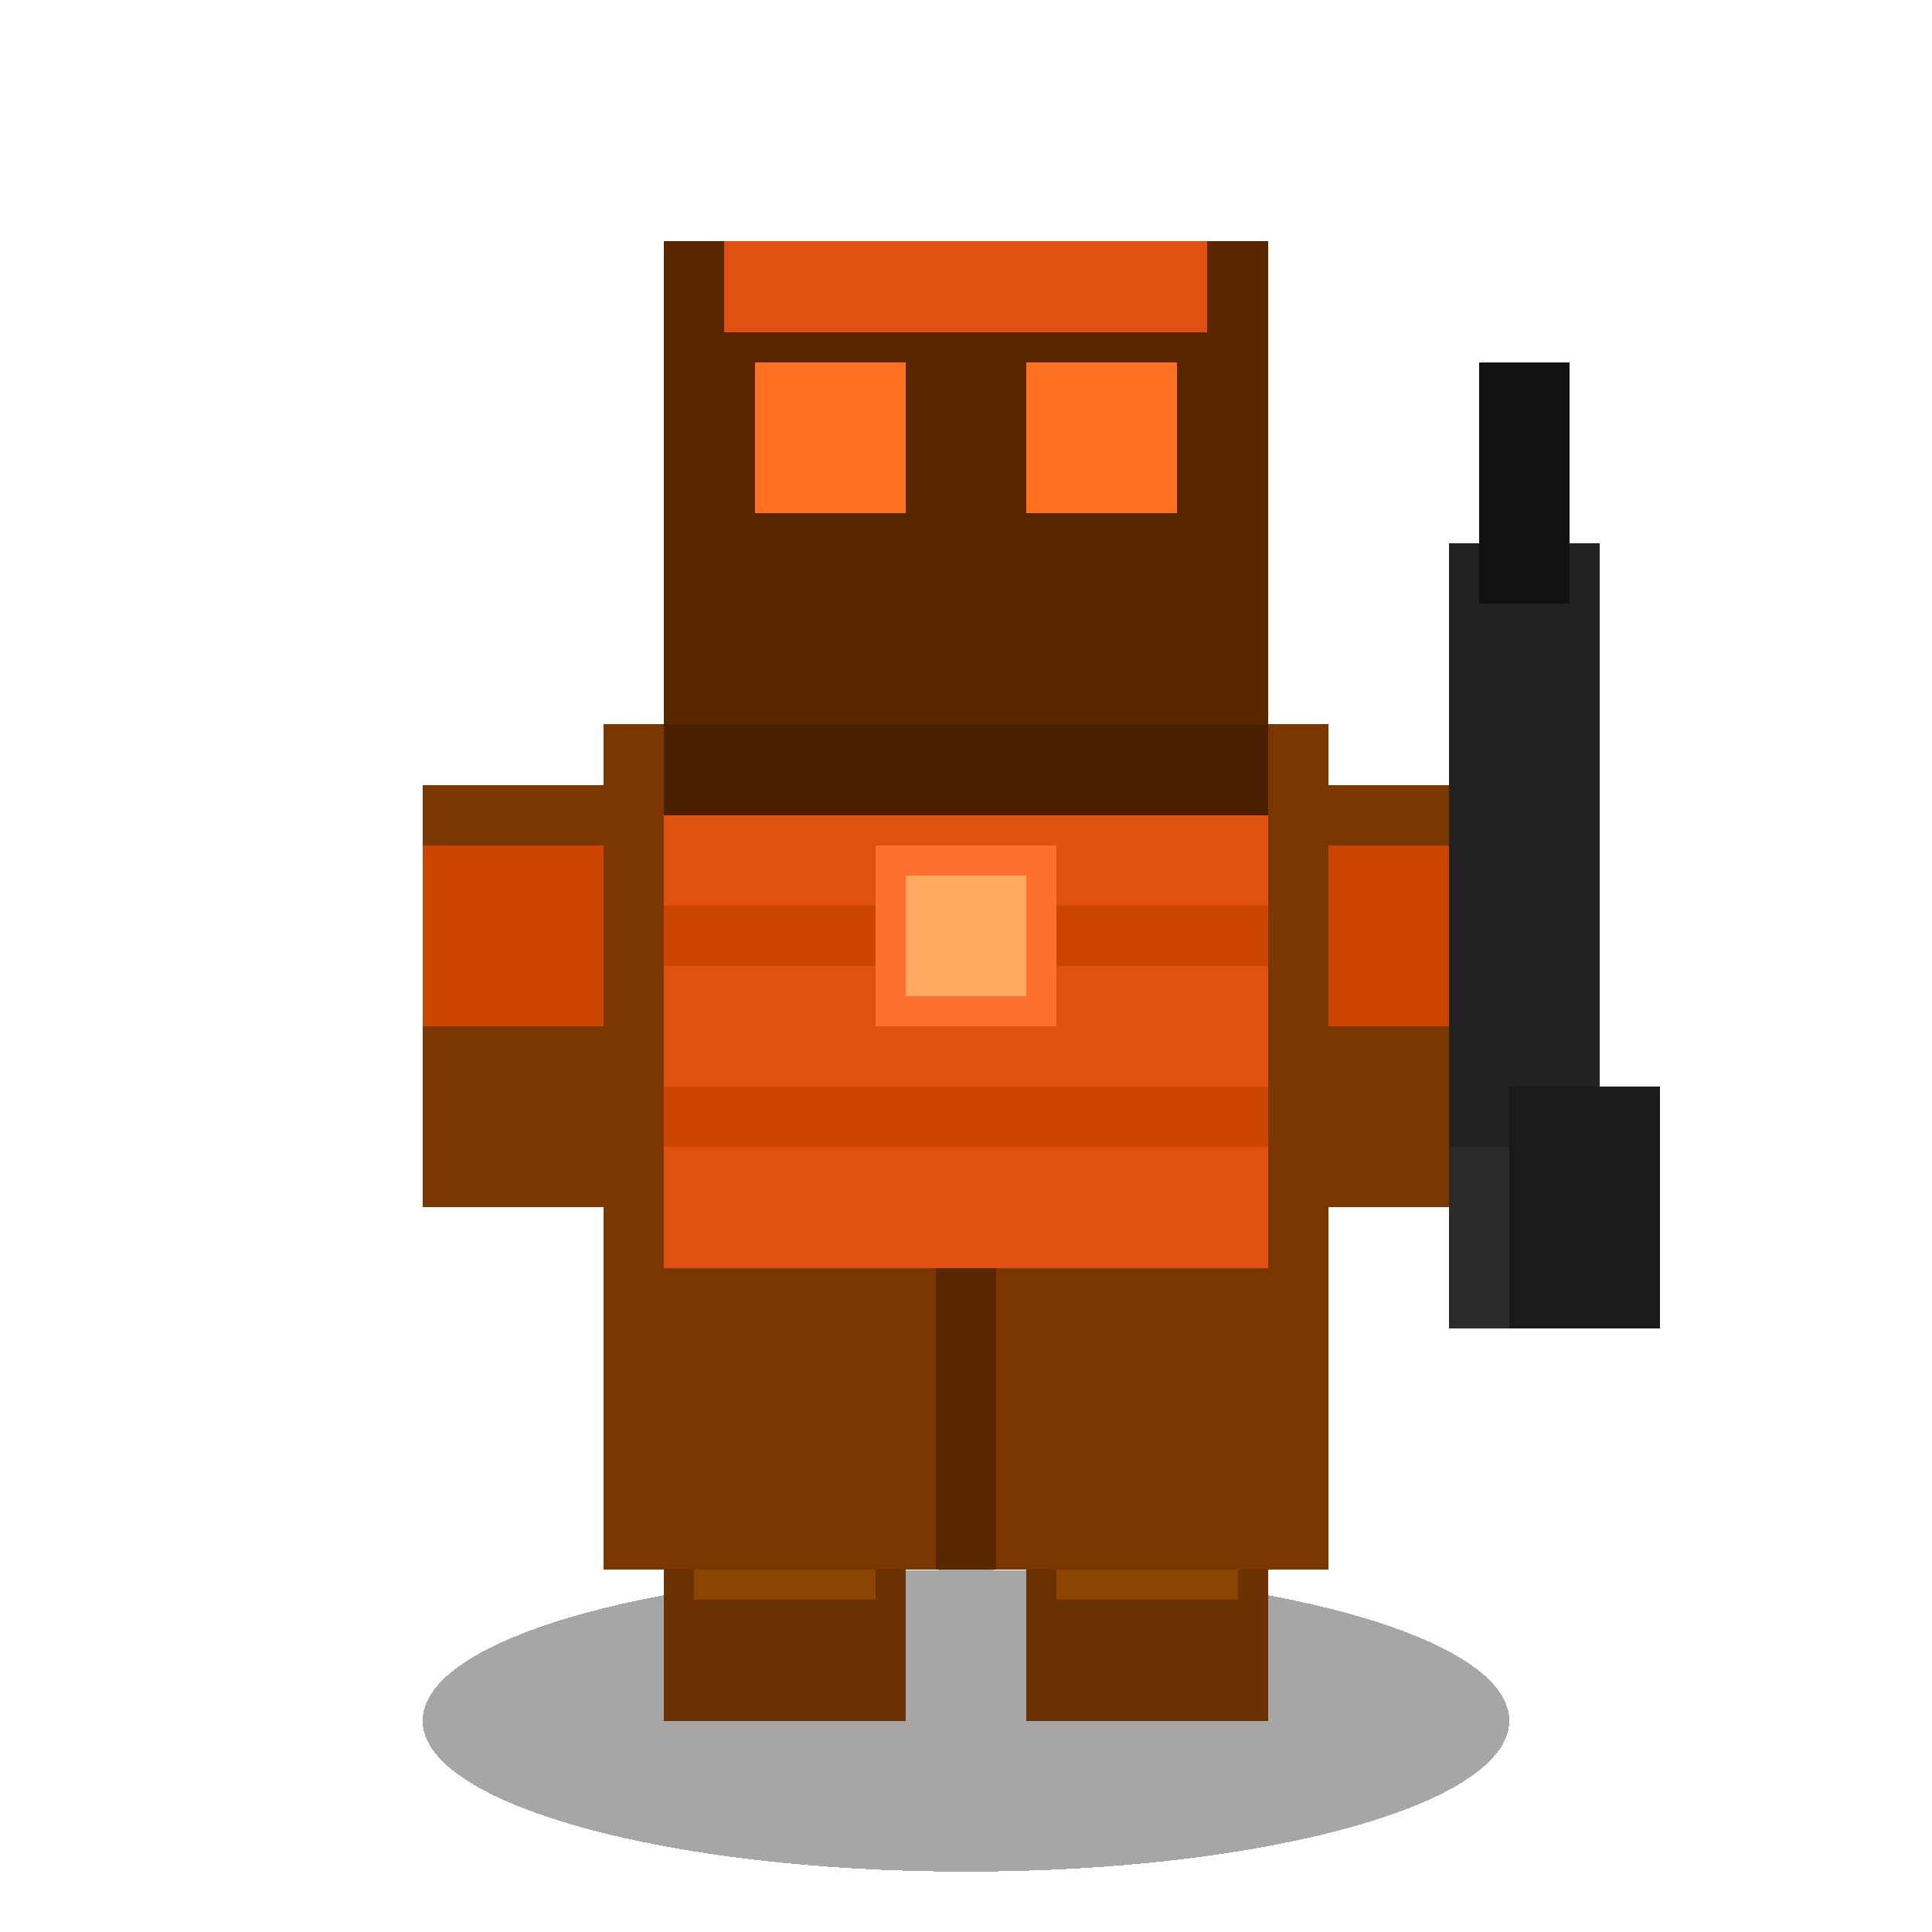
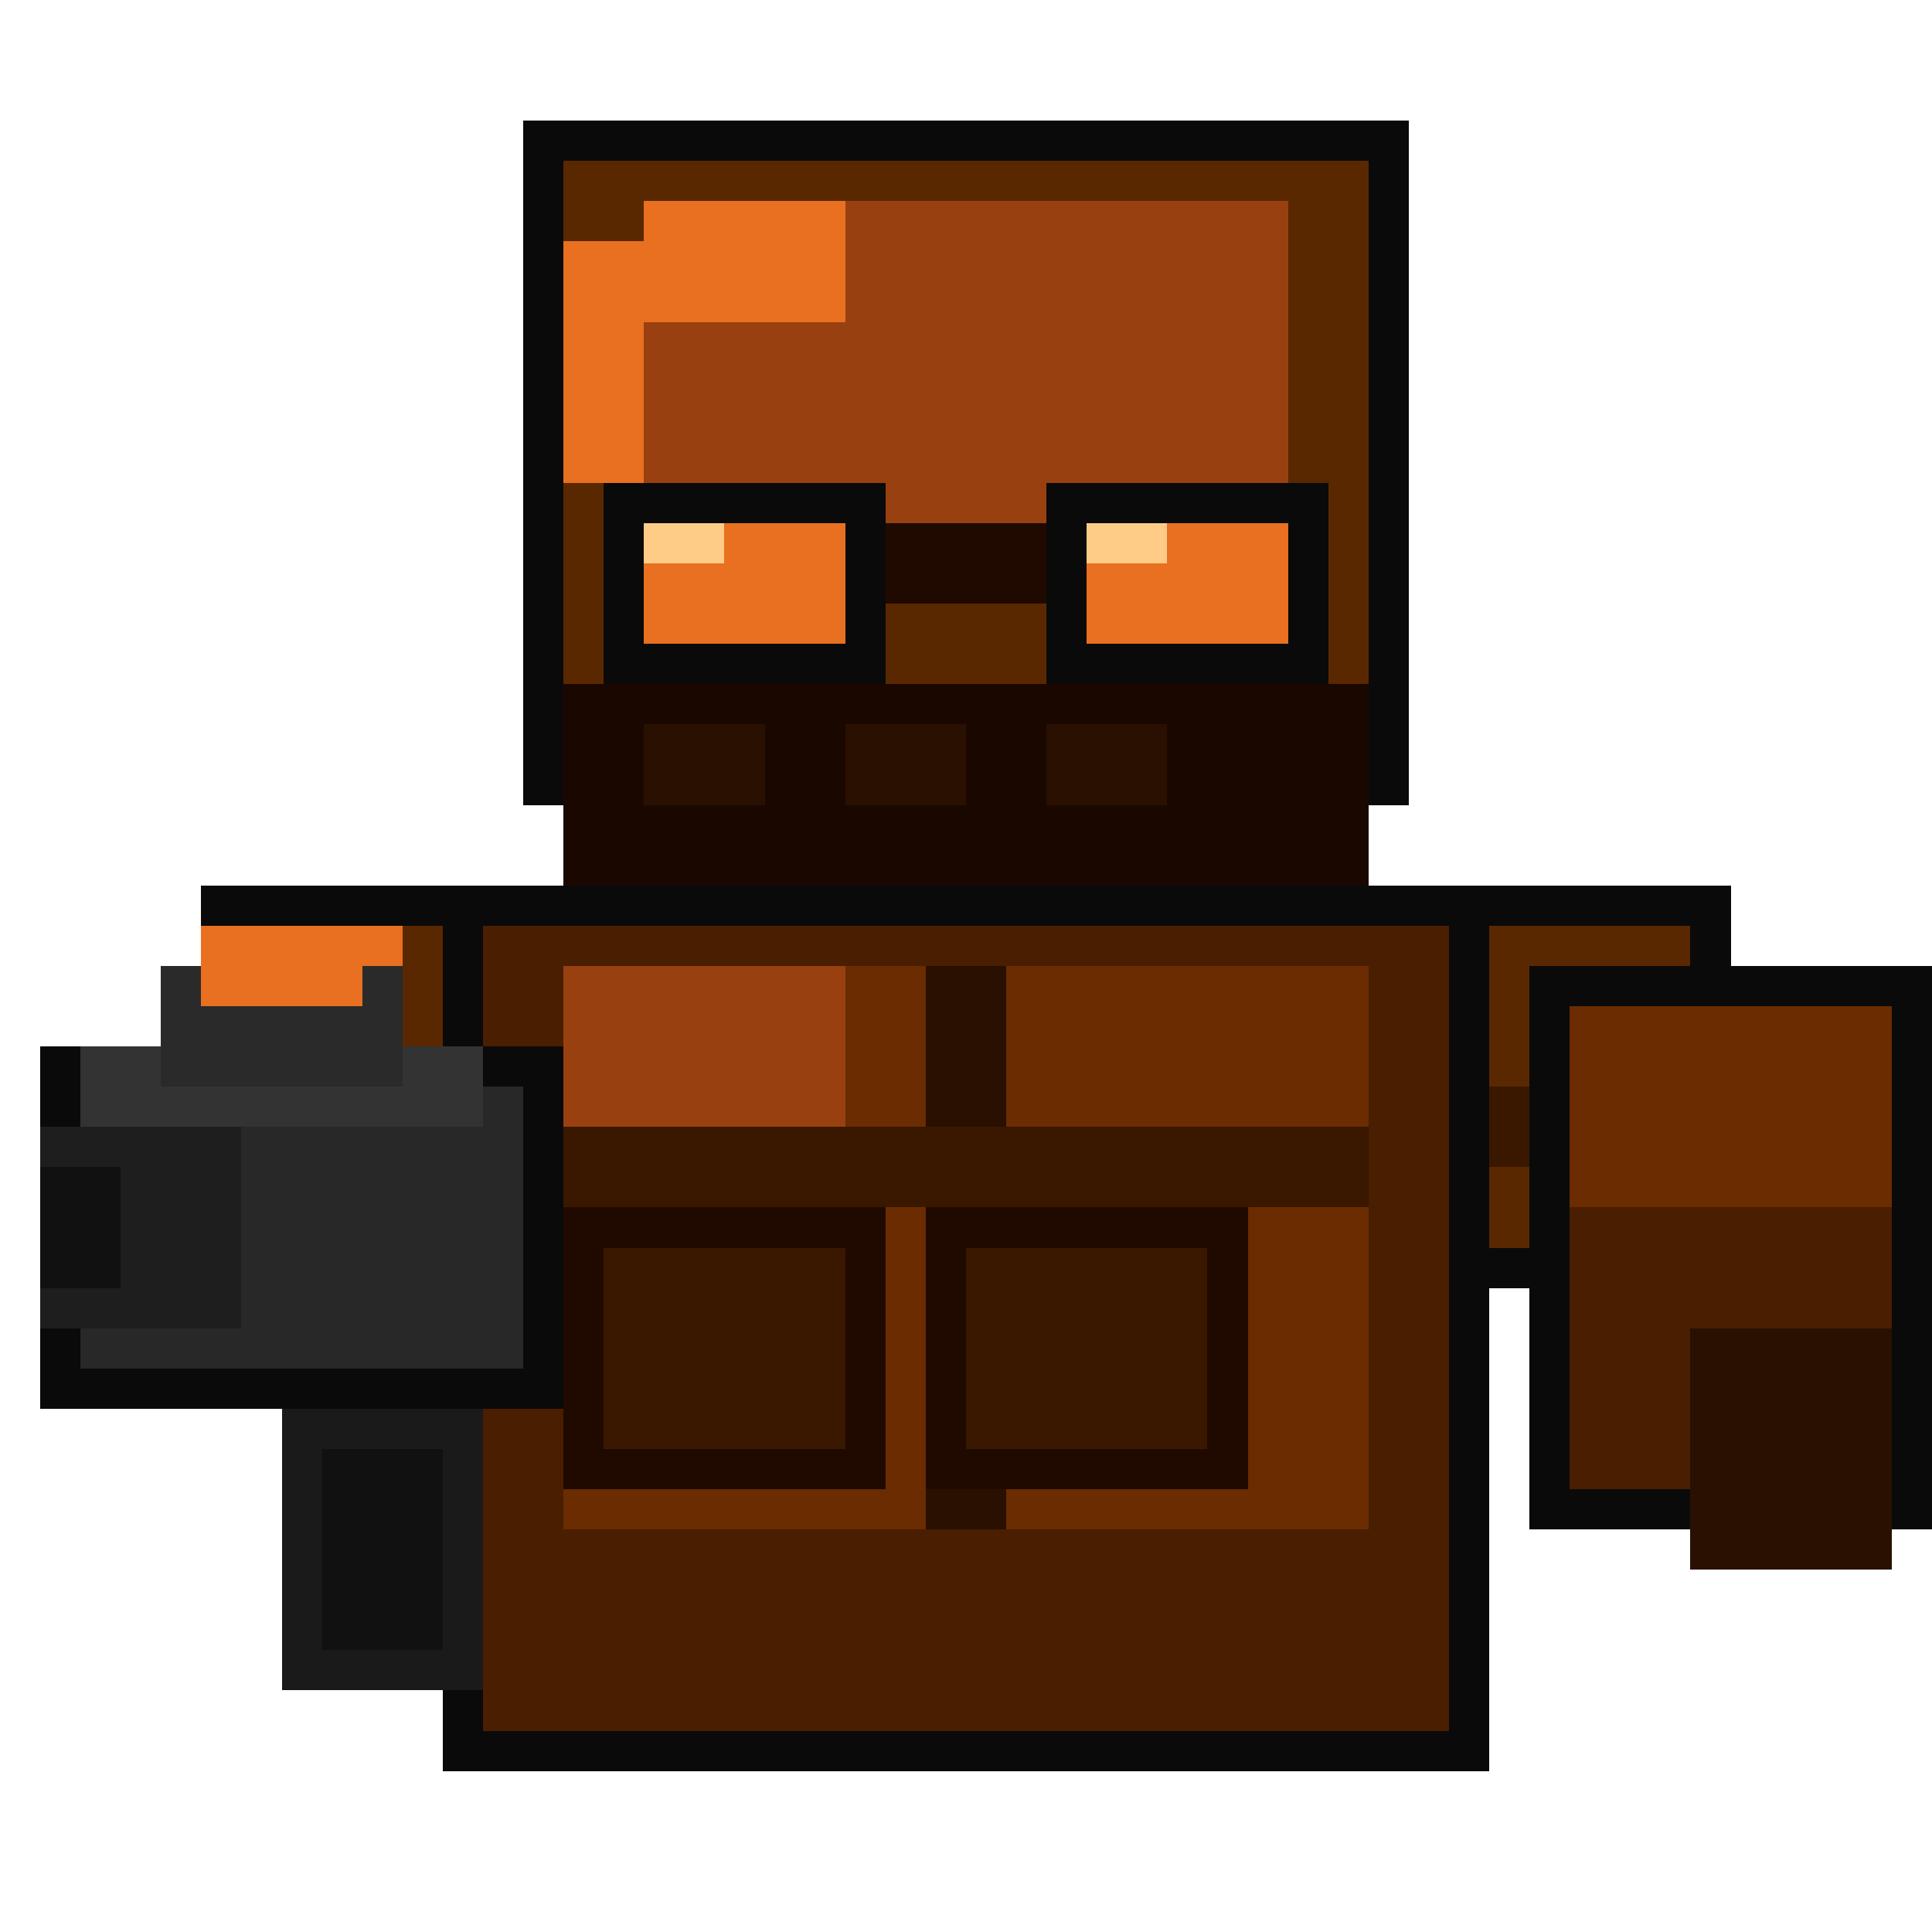
- <svg xmlns="http://www.w3.org/2000/svg" viewBox="0 0 64 64" shape-rendering="crispEdges">
-   <ellipse cx="32" cy="57" rx="18" ry="5" fill="#000" opacity="0.35" />
-   <rect x="22" y="50" width="8" height="7" fill="#6A3200" />
-   <rect x="34" y="50" width="8" height="7" fill="#6A3200" />
-   <rect x="23" y="50" width="6" height="3" fill="#8B4500" />
-   <rect x="35" y="50" width="6" height="3" fill="#8B4500" />
-   <rect x="20" y="24" width="24" height="28" fill="#7A3800" />
-   <rect x="31" y="24" width="2" height="28" fill="#5A2800" />
-   <rect x="22" y="26" width="20" height="16" fill="#E05010" />
-   <rect x="22" y="30" width="20" height="2" fill="#CC4500" />
-   <rect x="22" y="36" width="20" height="2" fill="#CC4500" />
-   <rect x="29" y="28" width="6" height="6" fill="#FF7030" />
-   <rect x="30" y="29" width="4" height="4" fill="#FFAA60" />
-   <rect x="14" y="26" width="6" height="14" fill="#7A3800" />
-   <rect x="14" y="28" width="6" height="6" fill="#CC4500" />
-   <rect x="44" y="26" width="6" height="14" fill="#7A3800" />
-   <rect x="44" y="28" width="6" height="6" fill="#CC4500" />
-   <rect x="48" y="18" width="5" height="20" fill="#222" />
-   <rect x="48" y="38" width="5" height="6" fill="#2A2A2A" />
-   <rect x="50" y="36" width="5" height="8" fill="#1A1A1A" />
-   <rect x="49" y="12" width="3" height="8" fill="#111" />
-   <rect x="22" y="8" width="20" height="18" fill="#5A2800" />
-   <rect x="24" y="8" width="16" height="3" fill="#E05010" />
-   <rect x="25" y="12" width="5" height="5" fill="#FF7020" />
-   <rect x="34" y="12" width="5" height="5" fill="#FF7020" />
-   <rect x="22" y="24" width="20" height="3" fill="#4A2000" />
+ <svg xmlns="http://www.w3.org/2000/svg" viewBox="0 0 48 48" shape-rendering="crispEdges" width="48" height="48">
+   <rect x="13" y="3" width="22" height="17" fill="#0A0A0A" />
+   <rect x="14" y="4" width="20" height="15" fill="#5A2800" />
+   <rect x="16" y="5" width="16" height="8" fill="#994010" />
+   <rect x="16" y="5" width="5" height="3" fill="#E87020" />
+   <rect x="14" y="6" width="2" height="6" fill="#E87020" />
+   <rect x="15" y="12" width="7" height="5" fill="#0A0A0A" />
+   <rect x="26" y="12" width="7" height="5" fill="#0A0A0A" />
+   <rect x="16" y="13" width="5" height="3" fill="#E87020" />
+   <rect x="27" y="13" width="5" height="3" fill="#E87020" />
+   <rect x="16" y="13" width="2" height="1" fill="#FFCC88" />
+   <rect x="27" y="13" width="2" height="1" fill="#FFCC88" />
+   <rect x="22" y="13" width="4" height="2" fill="#200A00" />
+   <rect x="14" y="17" width="20" height="4" fill="#1A0800" />
+   <rect x="16" y="18" width="3" height="2" fill="#2A1000" />
+   <rect x="21" y="18" width="3" height="2" fill="#2A1000" />
+   <rect x="26" y="18" width="3" height="2" fill="#2A1000" />
+   <rect x="14" y="20" width="20" height="2" fill="#1A0800" />
+   <rect x="20" y="22" width="8" height="4" fill="#200A00" />
+   <rect x="5" y="22" width="12" height="10" fill="#0A0A0A" />
+   <rect x="6" y="23" width="10" height="8" fill="#5A2800" />
+   <rect x="6" y="23" width="4" height="4" fill="#E87020" />
+   <rect x="6" y="27" width="10" height="2" fill="#3A1800" />
+   <rect x="31" y="22" width="12" height="10" fill="#0A0A0A" />
+   <rect x="32" y="23" width="10" height="8" fill="#5A2800" />
+   <rect x="32" y="23" width="4" height="4" fill="#C05010" />
+   <rect x="32" y="27" width="10" height="2" fill="#3A1800" />
+   <rect x="11" y="22" width="26" height="22" fill="#0A0A0A" />
+   <rect x="12" y="23" width="24" height="20" fill="#4A1E00" />
+   <rect x="14" y="24" width="20" height="14" fill="#6A2C00" />
+   <rect x="23" y="24" width="2" height="14" fill="#2A1000" />
+   <rect x="14" y="24" width="7" height="4" fill="#994010" />
+   <rect x="14" y="30" width="8" height="7" fill="#200A00" />
+   <rect x="15" y="31" width="6" height="5" fill="#3A1800" />
+   <rect x="23" y="30" width="8" height="7" fill="#200A00" />
+   <rect x="24" y="31" width="6" height="5" fill="#3A1800" />
+   <rect x="14" y="28" width="20" height="2" fill="#3A1800" />
+   <rect x="1" y="26" width="13" height="9" fill="#0A0A0A" />
+   <rect x="2" y="27" width="11" height="7" fill="#282828" />
+   <rect x="1" y="28" width="5" height="5" fill="#1E1E1E" />
+   <rect x="1" y="29" width="2" height="3" fill="#111" />
+   <rect x="7" y="35" width="5" height="7" fill="#1A1A1A" />
+   <rect x="8" y="36" width="3" height="5" fill="#111" />
+   <rect x="2" y="26" width="10" height="2" fill="#333" />
+   <rect x="4" y="24" width="6" height="3" fill="#2A2A2A" />
+   <rect x="5" y="23" width="4" height="2" fill="#E87020" />
+   <rect x="38" y="24" width="10" height="14" fill="#0A0A0A" />
+   <rect x="39" y="25" width="8" height="12" fill="#4A1E00" />
+   <rect x="39" y="25" width="8" height="5" fill="#6A2C00" />
+   <rect x="42" y="33" width="5" height="6" fill="#2A1000" />
</svg>
